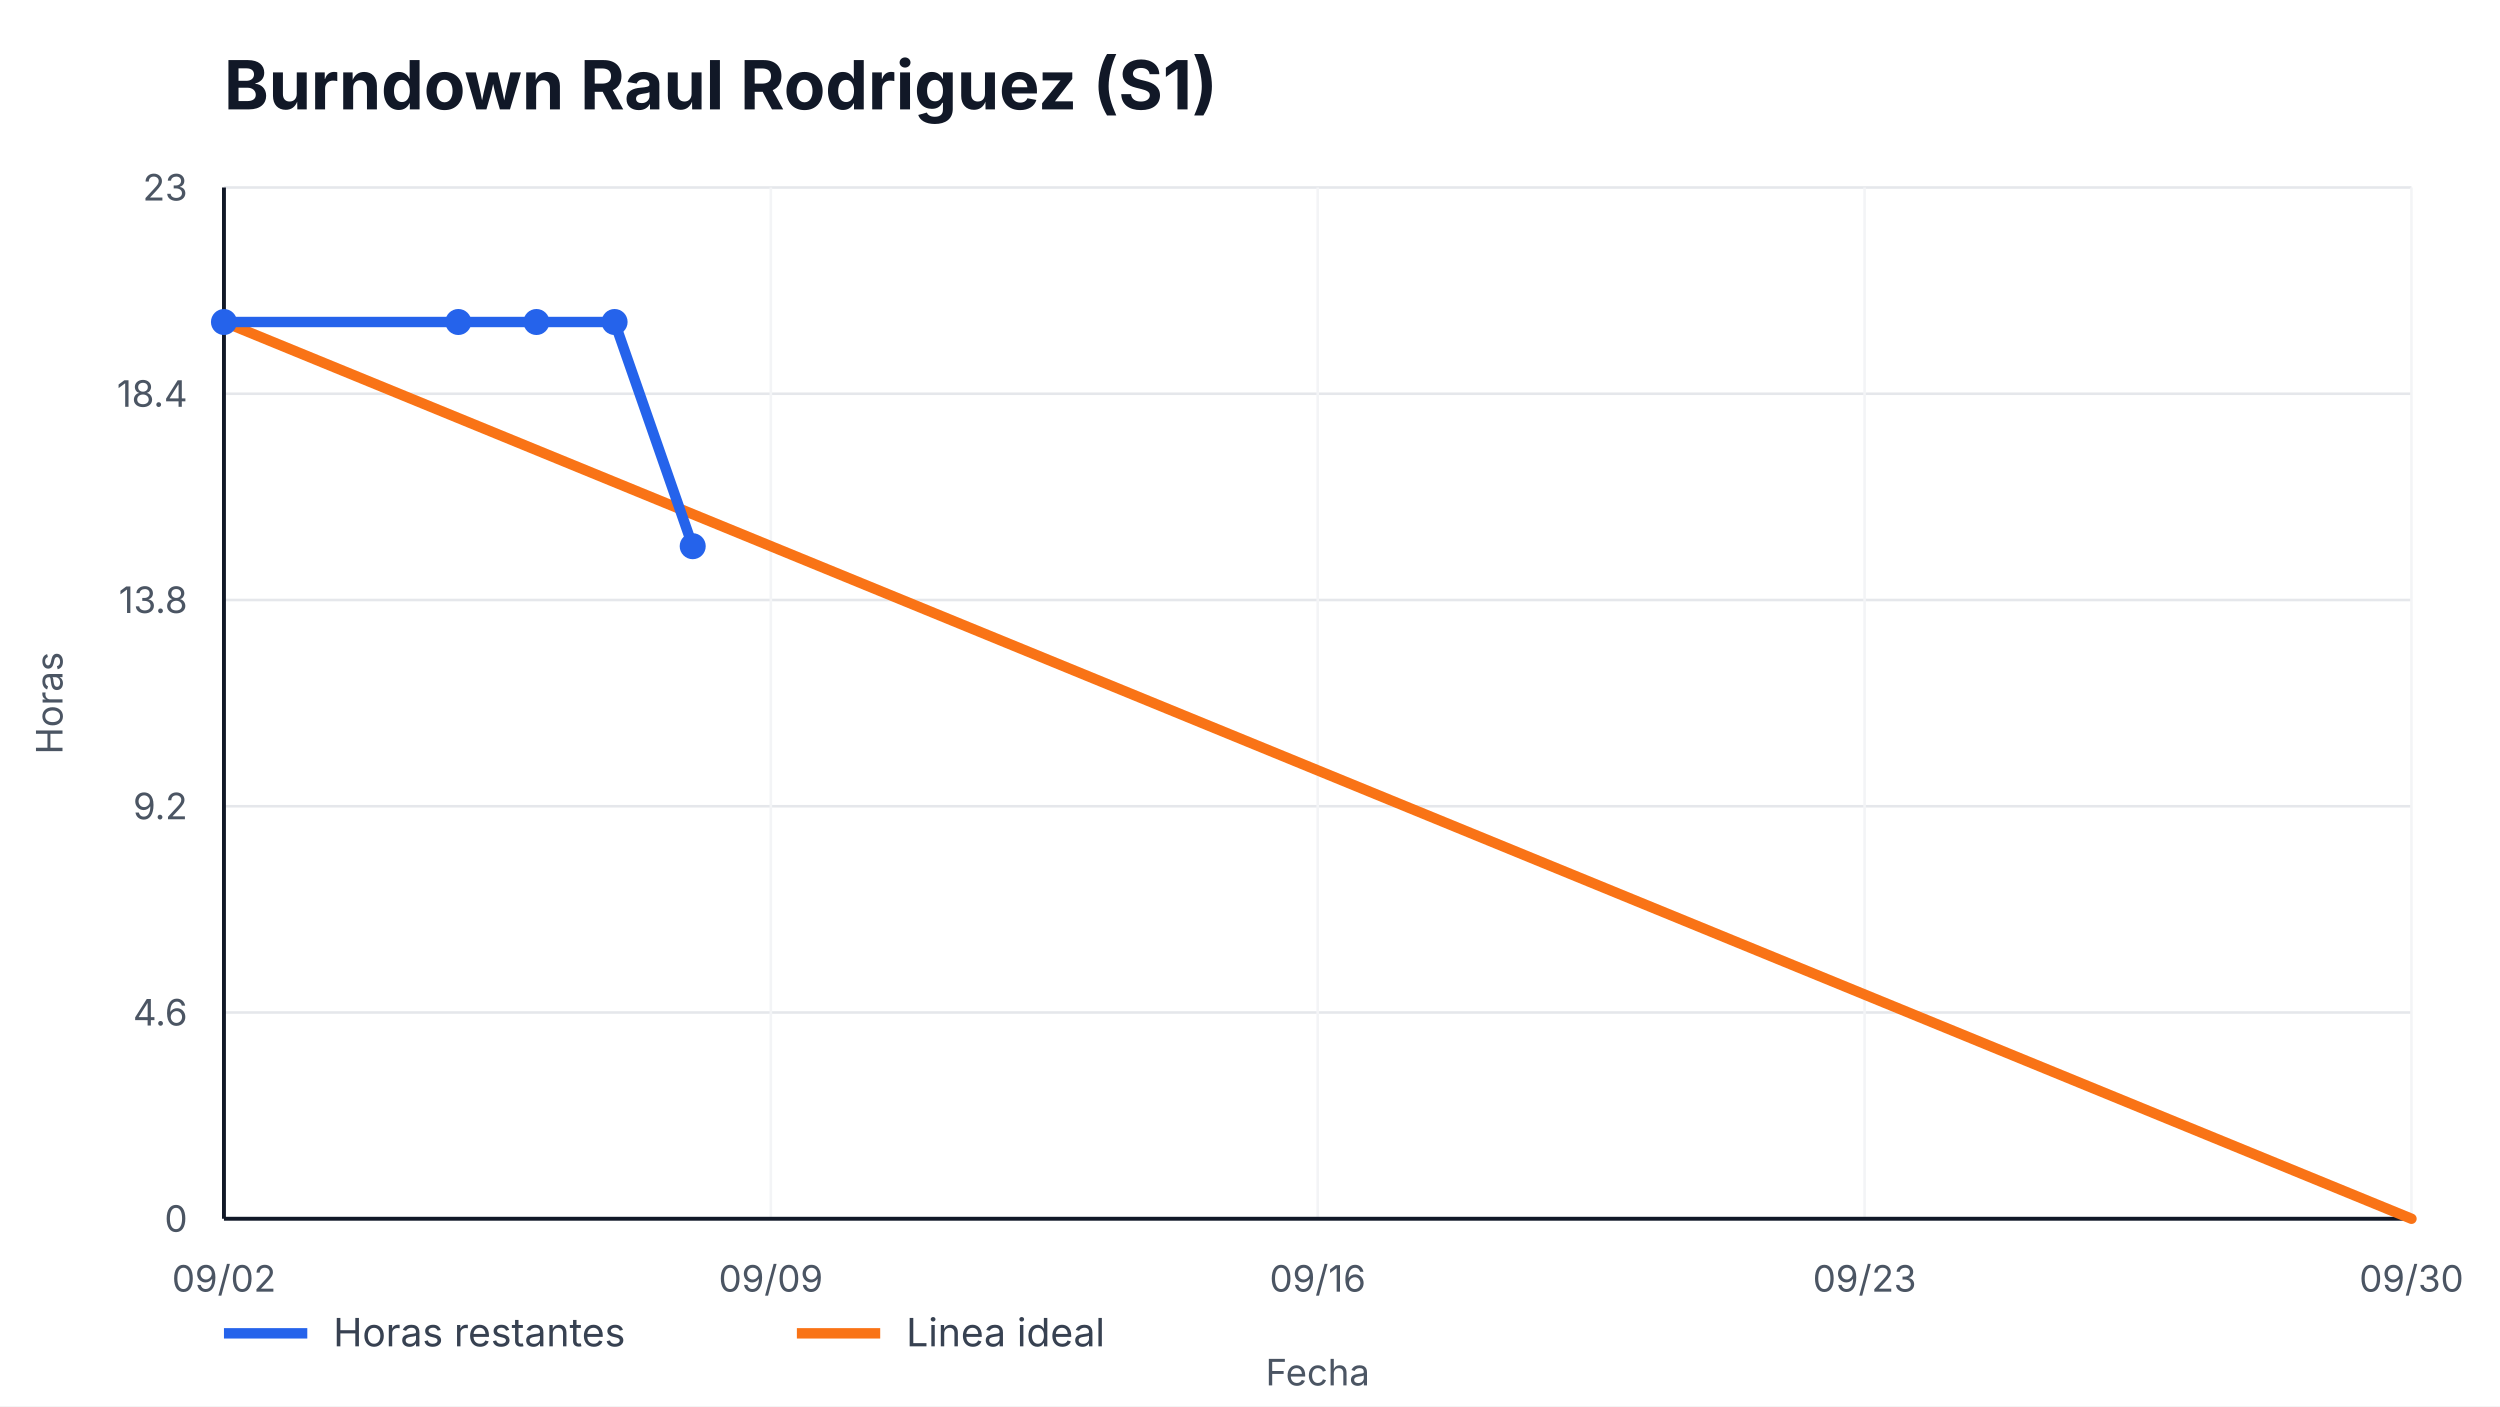
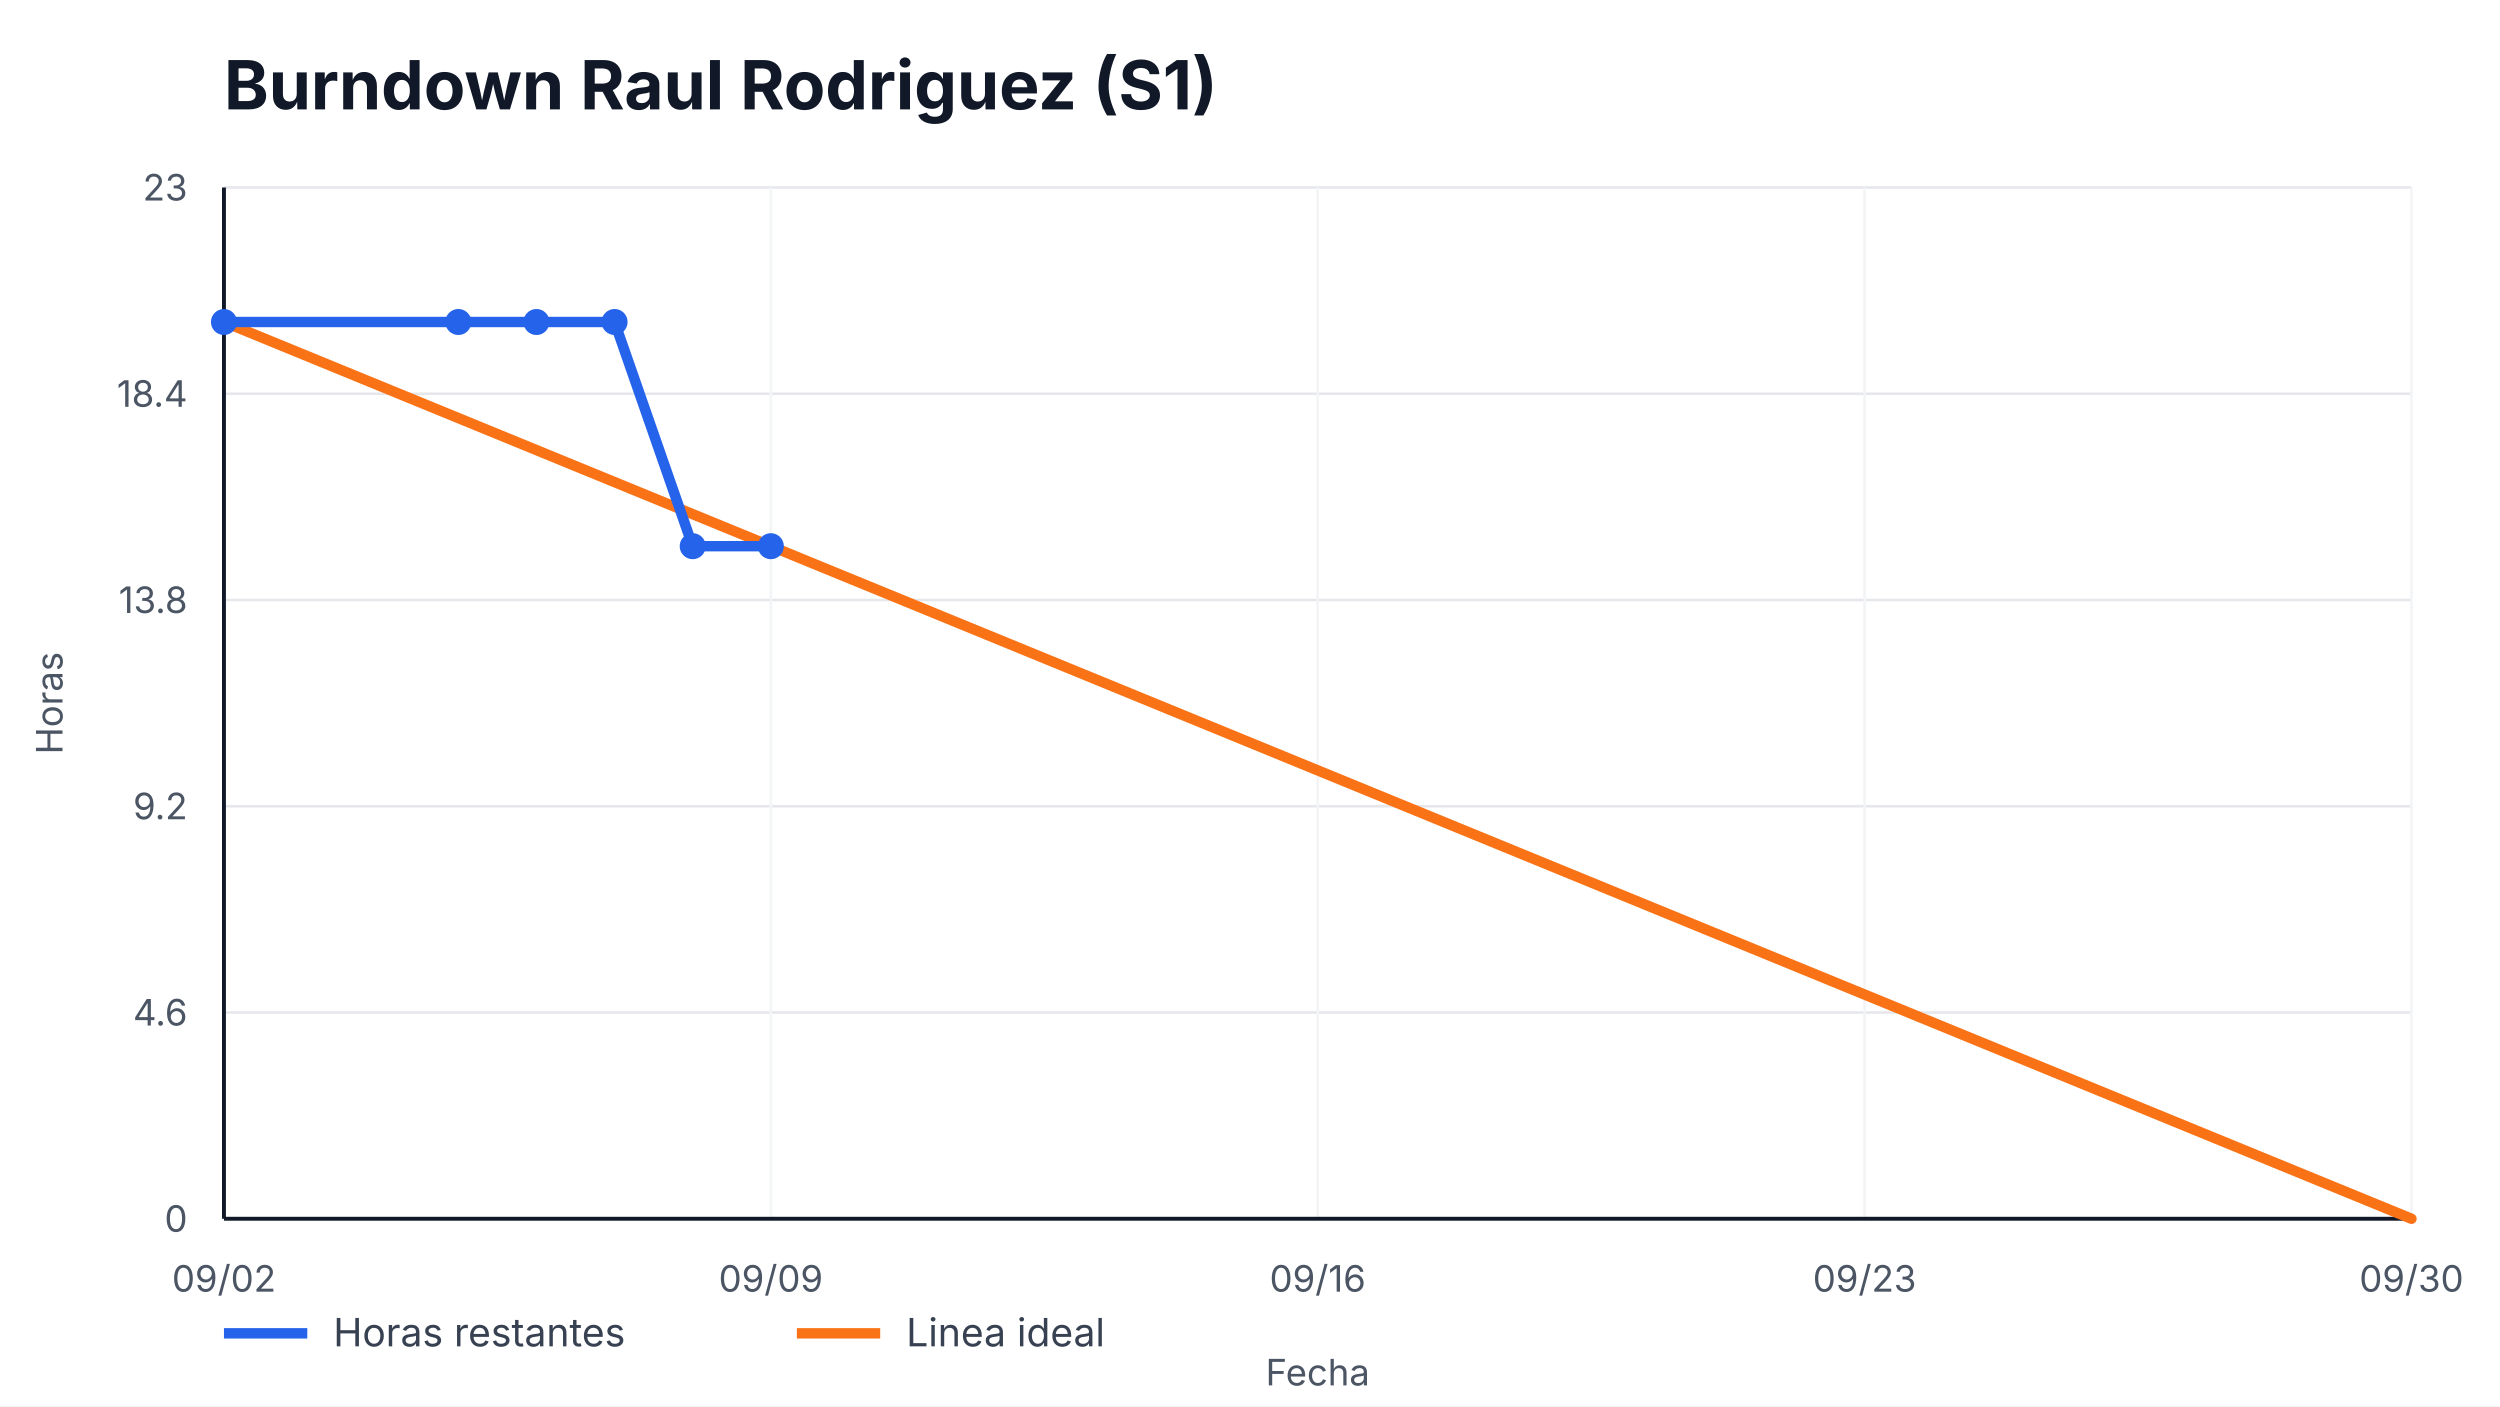
<svg xmlns="http://www.w3.org/2000/svg" width="960" height="540" viewBox="0 0 960 540" role="img" aria-label="Burndown Raul Rodriguez (S1)">
  <style>
    text { font-family: -apple-system, BlinkMacSystemFont, "Segoe UI", sans-serif; fill: #111827; }
    .title { font-size: 26px; font-weight: 700; }
    .axis { font-size: 14px; fill: #4b5563; }
    .legend { font-size: 15px; fill: #374151; }
    .overrun { font-size: 14px; font-weight: 700; fill: #b91c1c; }
  </style>
  <rect width="100%" height="100%" fill="#ffffff" />
  <text x="86" y="42" class="title">Burndown Raul Rodriguez (S1)</text>
  <g>
    <line x1="86" y1="468.00" x2="926" y2="468.00" stroke="#e5e7eb" />
    <line x1="86" y1="388.80" x2="926" y2="388.80" stroke="#e5e7eb" />
    <line x1="86" y1="309.60" x2="926" y2="309.60" stroke="#e5e7eb" />
    <line x1="86" y1="230.40" x2="926" y2="230.40" stroke="#e5e7eb" />
    <line x1="86" y1="151.20" x2="926" y2="151.20" stroke="#e5e7eb" />
    <line x1="86" y1="72.00" x2="926" y2="72.00" stroke="#e5e7eb" />
  </g>
  <g>
    <line x1="86.00" y1="72" x2="86.00" y2="468" stroke="#f3f4f6" />
    <text x="86.00" y="496" text-anchor="middle" class="axis">09/02</text>
    <line x1="296.00" y1="72" x2="296.00" y2="468" stroke="#f3f4f6" />
    <text x="296.00" y="496" text-anchor="middle" class="axis">09/09</text>
    <line x1="506.00" y1="72" x2="506.00" y2="468" stroke="#f3f4f6" />
    <text x="506.00" y="496" text-anchor="middle" class="axis">09/16</text>
    <line x1="716.00" y1="72" x2="716.00" y2="468" stroke="#f3f4f6" />
    <text x="716.00" y="496" text-anchor="middle" class="axis">09/23</text>
    <line x1="926.00" y1="72" x2="926.00" y2="468" stroke="#f3f4f6" />
    <text x="926.00" y="496" text-anchor="middle" class="axis">09/30</text>
  </g>
  <line x1="86" y1="468" x2="926" y2="468" stroke="#111827" stroke-width="1.5" />
  <line x1="86" y1="72" x2="86" y2="468" stroke="#111827" stroke-width="1.5" />
  <g>
    <text x="72" y="473.00" text-anchor="end" class="axis">0</text>
    <text x="72" y="393.80" text-anchor="end" class="axis">4.6</text>
    <text x="72" y="314.60" text-anchor="end" class="axis">9.2</text>
    <text x="72" y="235.40" text-anchor="end" class="axis">13.8</text>
    <text x="72" y="156.20" text-anchor="end" class="axis">18.4</text>
    <text x="72" y="77.00" text-anchor="end" class="axis">23</text>
  </g>
  <polyline points="86.00,123.65 926.00,468.00" fill="none" stroke="#f97316" stroke-width="4" stroke-linecap="round" />
-   <polyline points="86.00,123.65 176.00,123.65 206.00,123.65 236.00,123.65 266.00,209.74" fill="none" stroke="#2563eb" stroke-width="4" stroke-linecap="round" stroke-linejoin="round" />
+   <polyline points="86.00,123.65 176.00,123.65 206.00,123.65 236.00,123.65 266.00,209.74 296.00,209.74" fill="none" stroke="#2563eb" stroke-width="4" stroke-linecap="round" stroke-linejoin="round" />
  <g>
    <circle cx="86.00" cy="123.65" r="5" fill="#2563eb" />
    <circle cx="176.00" cy="123.65" r="5" fill="#2563eb" />
    <circle cx="206.00" cy="123.65" r="5" fill="#2563eb" />
    <circle cx="236.00" cy="123.65" r="5" fill="#2563eb" />
    <circle cx="266.00" cy="209.74" r="5" fill="#2563eb" />
+     <circle cx="296.00" cy="209.74" r="5" fill="#2563eb" />
  </g>
  <line x1="86" y1="512" x2="118" y2="512" stroke="#2563eb" stroke-width="4" />
  <text x="128" y="517" class="legend">Horas restantes</text>
  <line x1="306" y1="512" x2="338" y2="512" stroke="#f97316" stroke-width="4" />
  <text x="348" y="517" class="legend">Linea ideal</text>
  <text x="506.0" y="532" text-anchor="middle" class="axis">Fecha</text>
  <text x="24" y="270.0" transform="rotate(-90 24,270.0)" text-anchor="middle" class="axis">Horas</text>
</svg>
